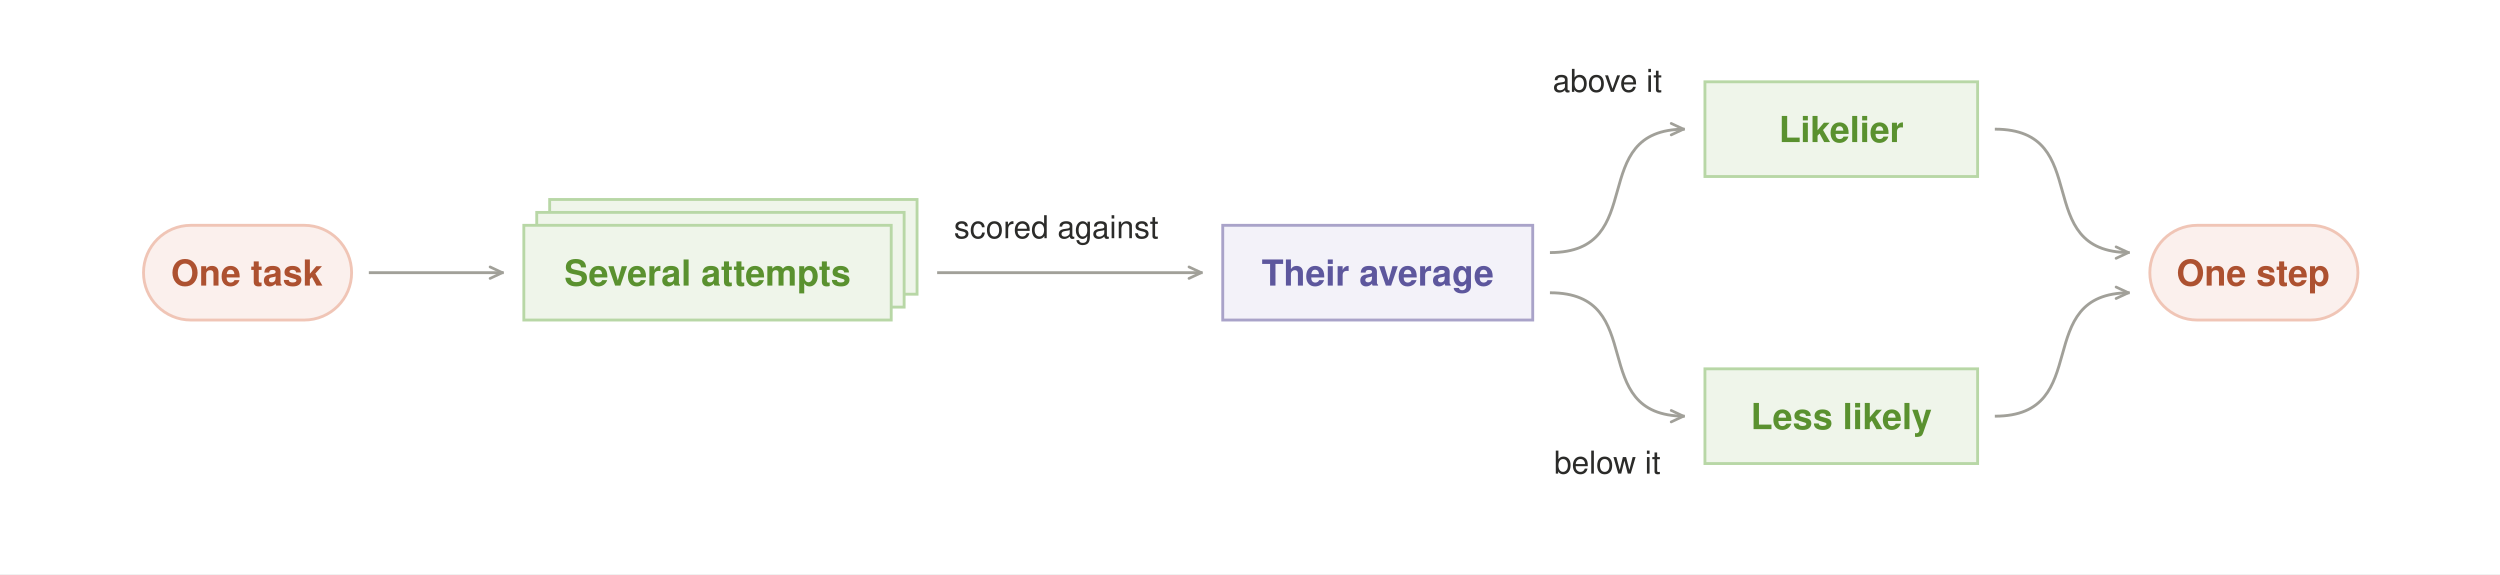
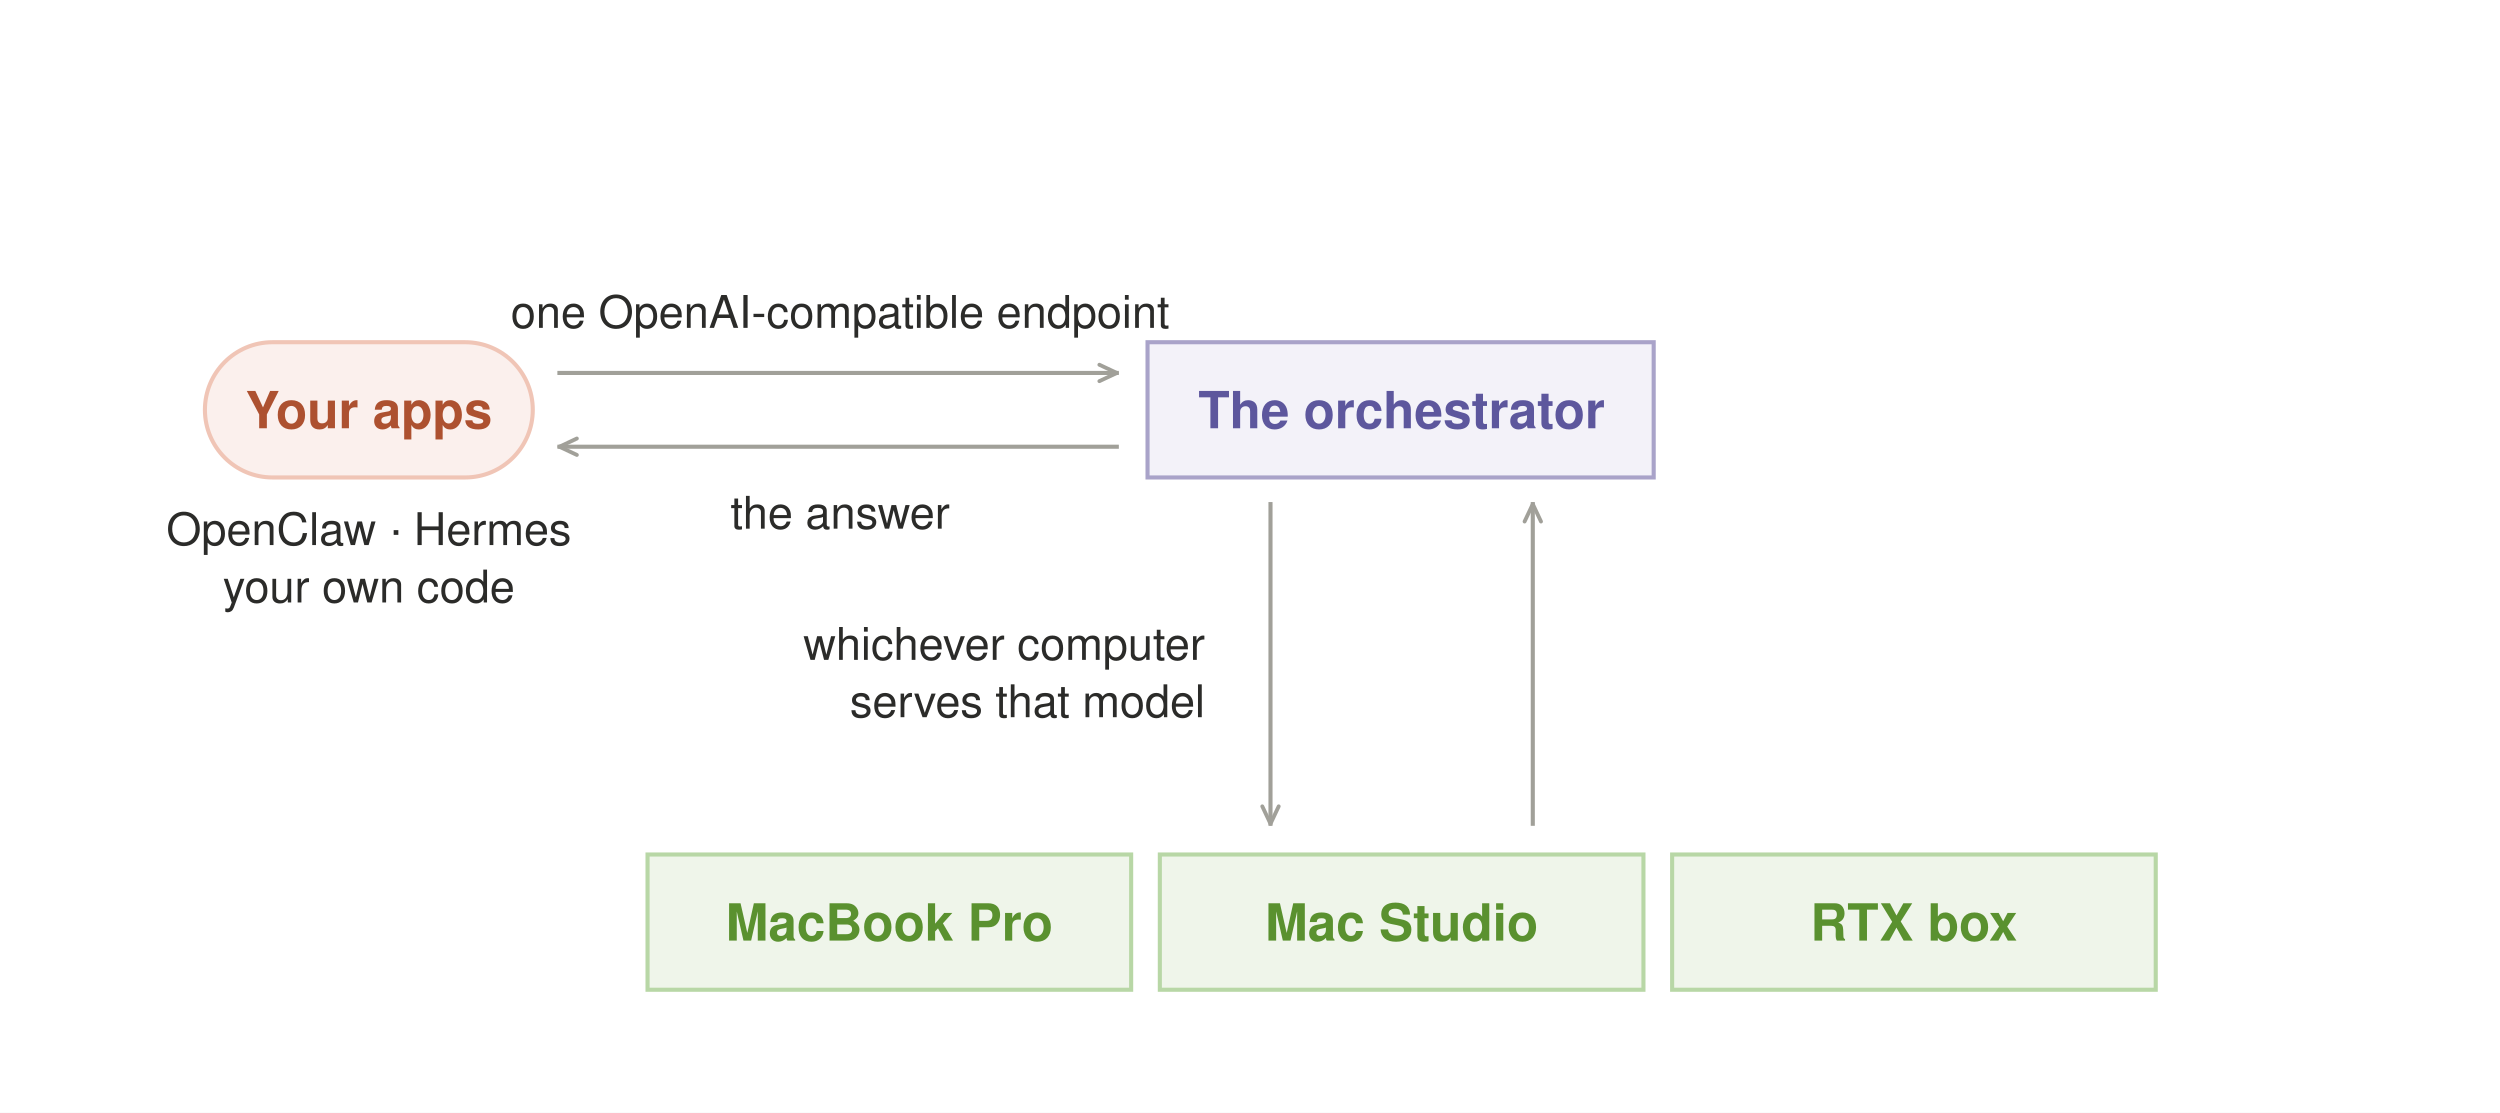
- <svg xmlns="http://www.w3.org/2000/svg" viewBox="0 0 1742 400" font-family="Avenir Next, Nunito, Segoe UI, Helvetica, Arial, sans-serif">
+ <svg xmlns="http://www.w3.org/2000/svg" viewBox="0 0 1220 543" font-family="Avenir Next, Nunito, Segoe UI, Helvetica, Arial, sans-serif">
  <defs>
    <marker id="ha" markerWidth="14" markerHeight="14" refX="11" refY="5" orient="auto" markerUnits="userSpaceOnUse">
      <path d="M1.5 1 L10 5 L1.5 9" fill="none" stroke="#a1a099" stroke-width="1.9" stroke-linecap="round" stroke-linejoin="round" />
    </marker>
    <marker id="Ha" markerWidth="19" markerHeight="19" refX="13" refY="6.5" orient="auto" markerUnits="userSpaceOnUse">
      <path d="M2 1.5 L12.5 6.5 L2 11.5" fill="none" stroke="#a1a099" stroke-width="3" stroke-linecap="round" stroke-linejoin="round" />
    </marker>
    <marker id="hg" markerWidth="14" markerHeight="14" refX="11" refY="5" orient="auto" markerUnits="userSpaceOnUse">
      <path d="M1.5 1 L10 5 L1.5 9" fill="none" stroke="#5a912f" stroke-width="1.9" stroke-linecap="round" stroke-linejoin="round" />
    </marker>
    <marker id="Hg" markerWidth="19" markerHeight="19" refX="13" refY="6.5" orient="auto" markerUnits="userSpaceOnUse">
      <path d="M2 1.5 L12.5 6.5 L2 11.5" fill="none" stroke="#5a912f" stroke-width="3" stroke-linecap="round" stroke-linejoin="round" />
    </marker>
    <marker id="hp" markerWidth="14" markerHeight="14" refX="11" refY="5" orient="auto" markerUnits="userSpaceOnUse">
      <path d="M1.5 1 L10 5 L1.5 9" fill="none" stroke="#5d579d" stroke-width="1.9" stroke-linecap="round" stroke-linejoin="round" />
    </marker>
    <marker id="Hp" markerWidth="19" markerHeight="19" refX="13" refY="6.5" orient="auto" markerUnits="userSpaceOnUse">
      <path d="M2 1.5 L12.5 6.5 L2 11.5" fill="none" stroke="#5d579d" stroke-width="3" stroke-linecap="round" stroke-linejoin="round" />
    </marker>
    <marker id="hc" markerWidth="14" markerHeight="14" refX="11" refY="5" orient="auto" markerUnits="userSpaceOnUse">
      <path d="M1.5 1 L10 5 L1.5 9" fill="none" stroke="#ad5130" stroke-width="1.9" stroke-linecap="round" stroke-linejoin="round" />
    </marker>
    <marker id="Hc" markerWidth="19" markerHeight="19" refX="13" refY="6.5" orient="auto" markerUnits="userSpaceOnUse">
      <path d="M2 1.5 L12.5 6.5 L2 11.5" fill="none" stroke="#ad5130" stroke-width="3" stroke-linecap="round" stroke-linejoin="round" />
    </marker>
    <marker id="hk" markerWidth="14" markerHeight="14" refX="11" refY="5" orient="auto" markerUnits="userSpaceOnUse">
      <path d="M1.5 1 L10 5 L1.5 9" fill="none" stroke="#2b2b29" stroke-width="1.9" stroke-linecap="round" stroke-linejoin="round" />
    </marker>
    <marker id="Hk" markerWidth="19" markerHeight="19" refX="13" refY="6.5" orient="auto" markerUnits="userSpaceOnUse">
      <path d="M2 1.5 L12.5 6.5 L2 11.5" fill="none" stroke="#2b2b29" stroke-width="3" stroke-linecap="round" stroke-linejoin="round" />
    </marker>
  </defs>
-   <rect width="1742" height="400" fill="#fff" />
-   <rect x="100" y="157" width="145" height="66" rx="33" fill="#fbf0ed" stroke="#f0c5b6" stroke-width="2" />
-   <text x="172" y="199" text-anchor="middle" fill="#ad5130" font-size="25" font-weight="600">One task</text>
-   <rect x="383" y="139" width="256" height="66" fill="#eff5ea" stroke="#b8d7a6" stroke-width="2" />
-   <rect x="374" y="148" width="256" height="66" fill="#eff5ea" stroke="#b8d7a6" stroke-width="2" />
-   <rect x="365" y="157" width="256" height="66" fill="#eff5ea" stroke="#b8d7a6" stroke-width="2" />
-   <text x="493" y="199" text-anchor="middle" fill="#5a912f" font-size="25" font-weight="600">Several attempts</text>
-   <rect x="852" y="157" width="216" height="66" fill="#f3f2f9" stroke="#a9a3c9" stroke-width="2" />
-   <text x="960" y="199" text-anchor="middle" fill="#5d579d" font-size="25" font-weight="600">Their average</text>
-   <path d="M257 190 L351 190" fill="none" stroke="#a1a099" stroke-width="2" marker-end="url(#ha)" />
-   <path d="M653 190 L838 190" fill="none" stroke="#a1a099" stroke-width="2" marker-end="url(#ha)" />
-   <text x="736" y="166" text-anchor="middle" fill="#2b2b29" font-size="22">scored against</text>
-   <rect x="1188" y="57" width="190" height="66" fill="#eff5ea" stroke="#b8d7a6" stroke-width="2" />
-   <text x="1283" y="99" text-anchor="middle" fill="#5a912f" font-size="25" font-weight="600">Likelier</text>
-   <rect x="1188" y="257" width="190" height="66" fill="#eff5ea" stroke="#b8d7a6" stroke-width="2" />
-   <text x="1283" y="299" text-anchor="middle" fill="#5a912f" font-size="25" font-weight="600">Less likely</text>
-   <path d="M1080 176 C1150 176, 1104 90, 1174 90" fill="none" stroke="#a1a099" stroke-width="2" marker-end="url(#ha)" />
-   <path d="M1080 204 C1150 204, 1104 290, 1174 290" fill="none" stroke="#a1a099" stroke-width="2" marker-end="url(#ha)" />
-   <text x="1120" y="64" text-anchor="middle" fill="#2b2b29" font-size="22">above it</text>
-   <text x="1120" y="330" text-anchor="middle" fill="#2b2b29" font-size="22">below it</text>
-   <rect x="1498" y="157" width="145" height="66" rx="33" fill="#fbf0ed" stroke="#f0c5b6" stroke-width="2" />
-   <text x="1570" y="199" text-anchor="middle" fill="#ad5130" font-size="25" font-weight="600">One step</text>
-   <path d="M1390 90 C1460 90, 1414 176, 1484 176" fill="none" stroke="#a1a099" stroke-width="2" marker-end="url(#ha)" />
-   <path d="M1390 290 C1460 290, 1414 204, 1484 204" fill="none" stroke="#a1a099" stroke-width="2" marker-end="url(#ha)" />
+   <rect width="1220" height="543" fill="#fff" />
+   <rect x="100" y="167" width="160" height="66" rx="33" fill="#fbf0ed" stroke="#f0c5b6" stroke-width="2" />
+   <text x="180" y="209" text-anchor="middle" fill="#ad5130" font-size="25" font-weight="600">Your apps</text>
+   <text x="180" y="266" text-anchor="middle" fill="#2b2b29" font-size="22">OpenClaw · Hermes</text>
+   <text x="180" y="294" text-anchor="middle" fill="#2b2b29" font-size="22">your own code</text>
+   <rect x="560" y="167" width="247" height="66" fill="#f3f2f9" stroke="#a9a3c9" stroke-width="2" />
+   <text x="684" y="209" text-anchor="middle" fill="#5d579d" font-size="25" font-weight="600">The orchestrator</text>
+   <path d="M272 182 L546 182" fill="none" stroke="#a1a099" stroke-width="2" marker-end="url(#ha)" />
+   <text x="410" y="160" text-anchor="middle" fill="#2b2b29" font-size="22">one OpenAI-compatible endpoint</text>
+   <path d="M546 218 L272 218" fill="none" stroke="#a1a099" stroke-width="2" marker-end="url(#ha)" />
+   <text x="410" y="258" text-anchor="middle" fill="#2b2b29" font-size="22">the answer</text>
+   <rect x="316" y="417" width="236" height="66" fill="#eff5ea" stroke="#b8d7a6" stroke-width="2" />
+   <text x="434" y="459" text-anchor="middle" fill="#5a912f" font-size="25" font-weight="600">MacBook Pro</text>
+   <rect x="566" y="417" width="236" height="66" fill="#eff5ea" stroke="#b8d7a6" stroke-width="2" />
+   <text x="684" y="459" text-anchor="middle" fill="#5a912f" font-size="25" font-weight="600">Mac Studio</text>
+   <rect x="816" y="417" width="236" height="66" fill="#eff5ea" stroke="#b8d7a6" stroke-width="2" />
+   <text x="934" y="459" text-anchor="middle" fill="#5a912f" font-size="25" font-weight="600">RTX box</text>
+   <path d="M620 245 L620 403" fill="none" stroke="#a1a099" stroke-width="2" marker-end="url(#ha)" />
+   <path d="M748 403 L748 245" fill="none" stroke="#a1a099" stroke-width="2" marker-end="url(#ha)" />
+   <text x="588" y="322" text-anchor="end" fill="#2b2b29" font-size="22">whichever computer</text>
+   <text x="588" y="350" text-anchor="end" fill="#2b2b29" font-size="22">serves that model</text>
</svg>
